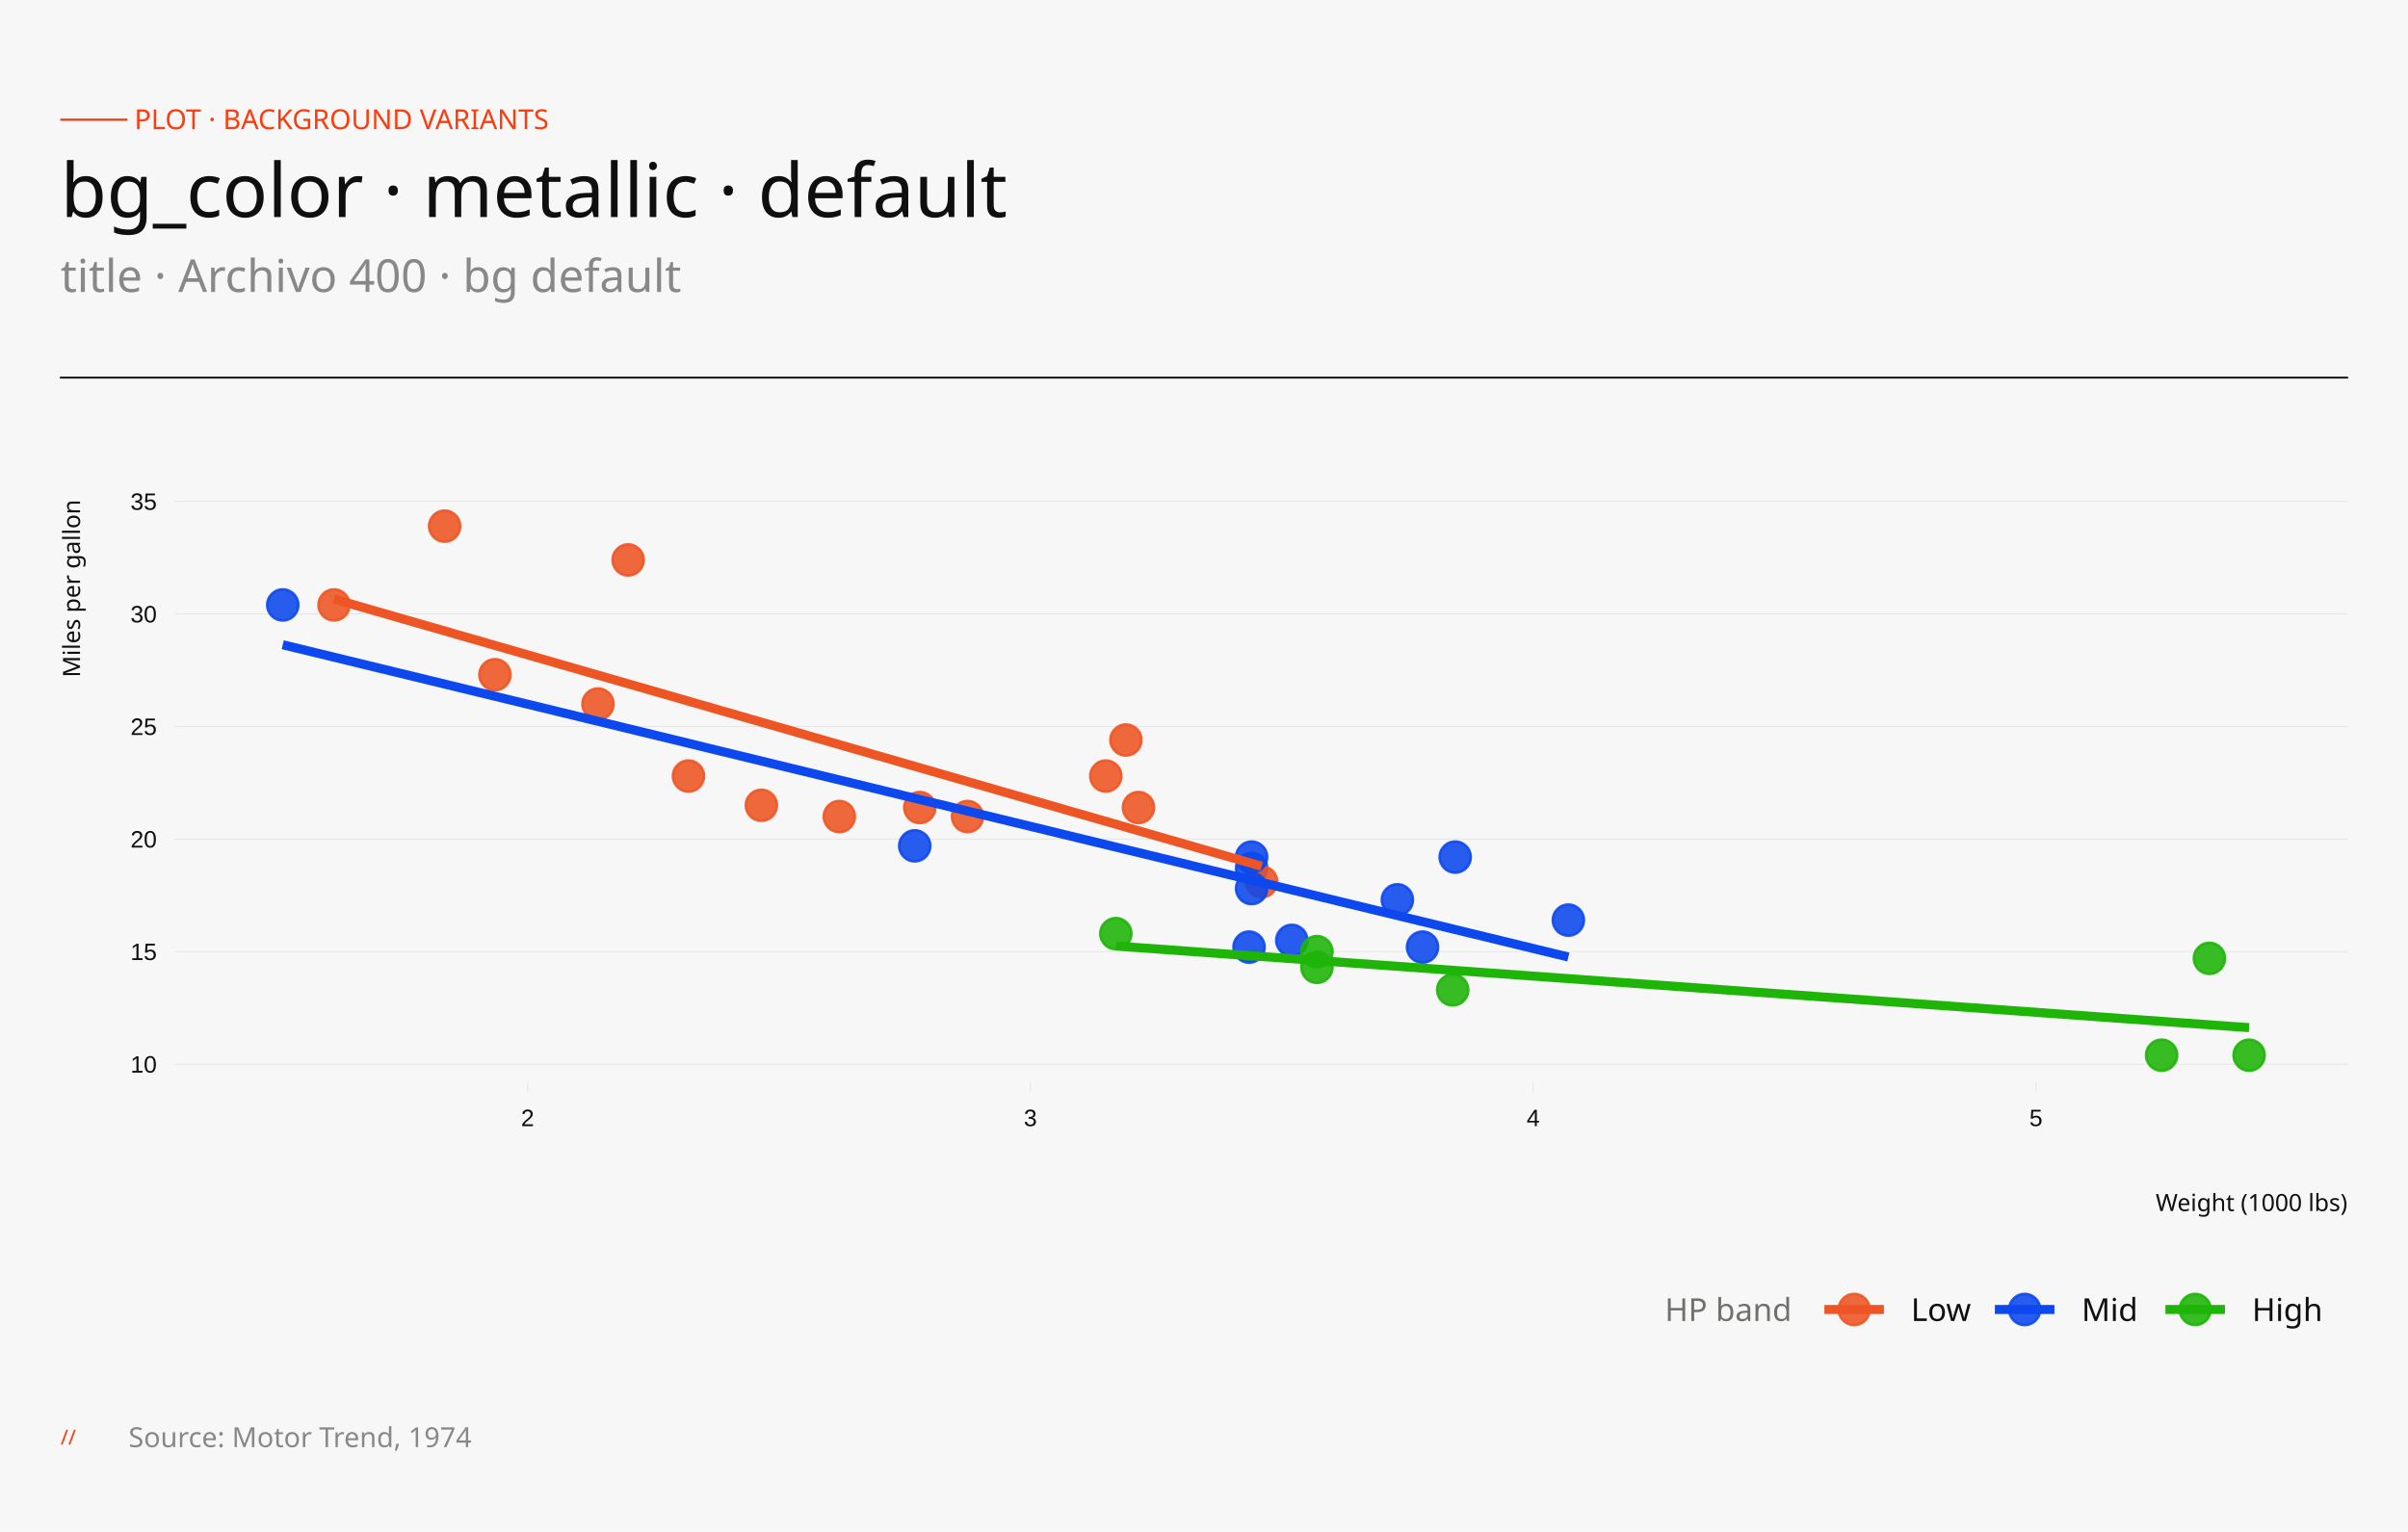
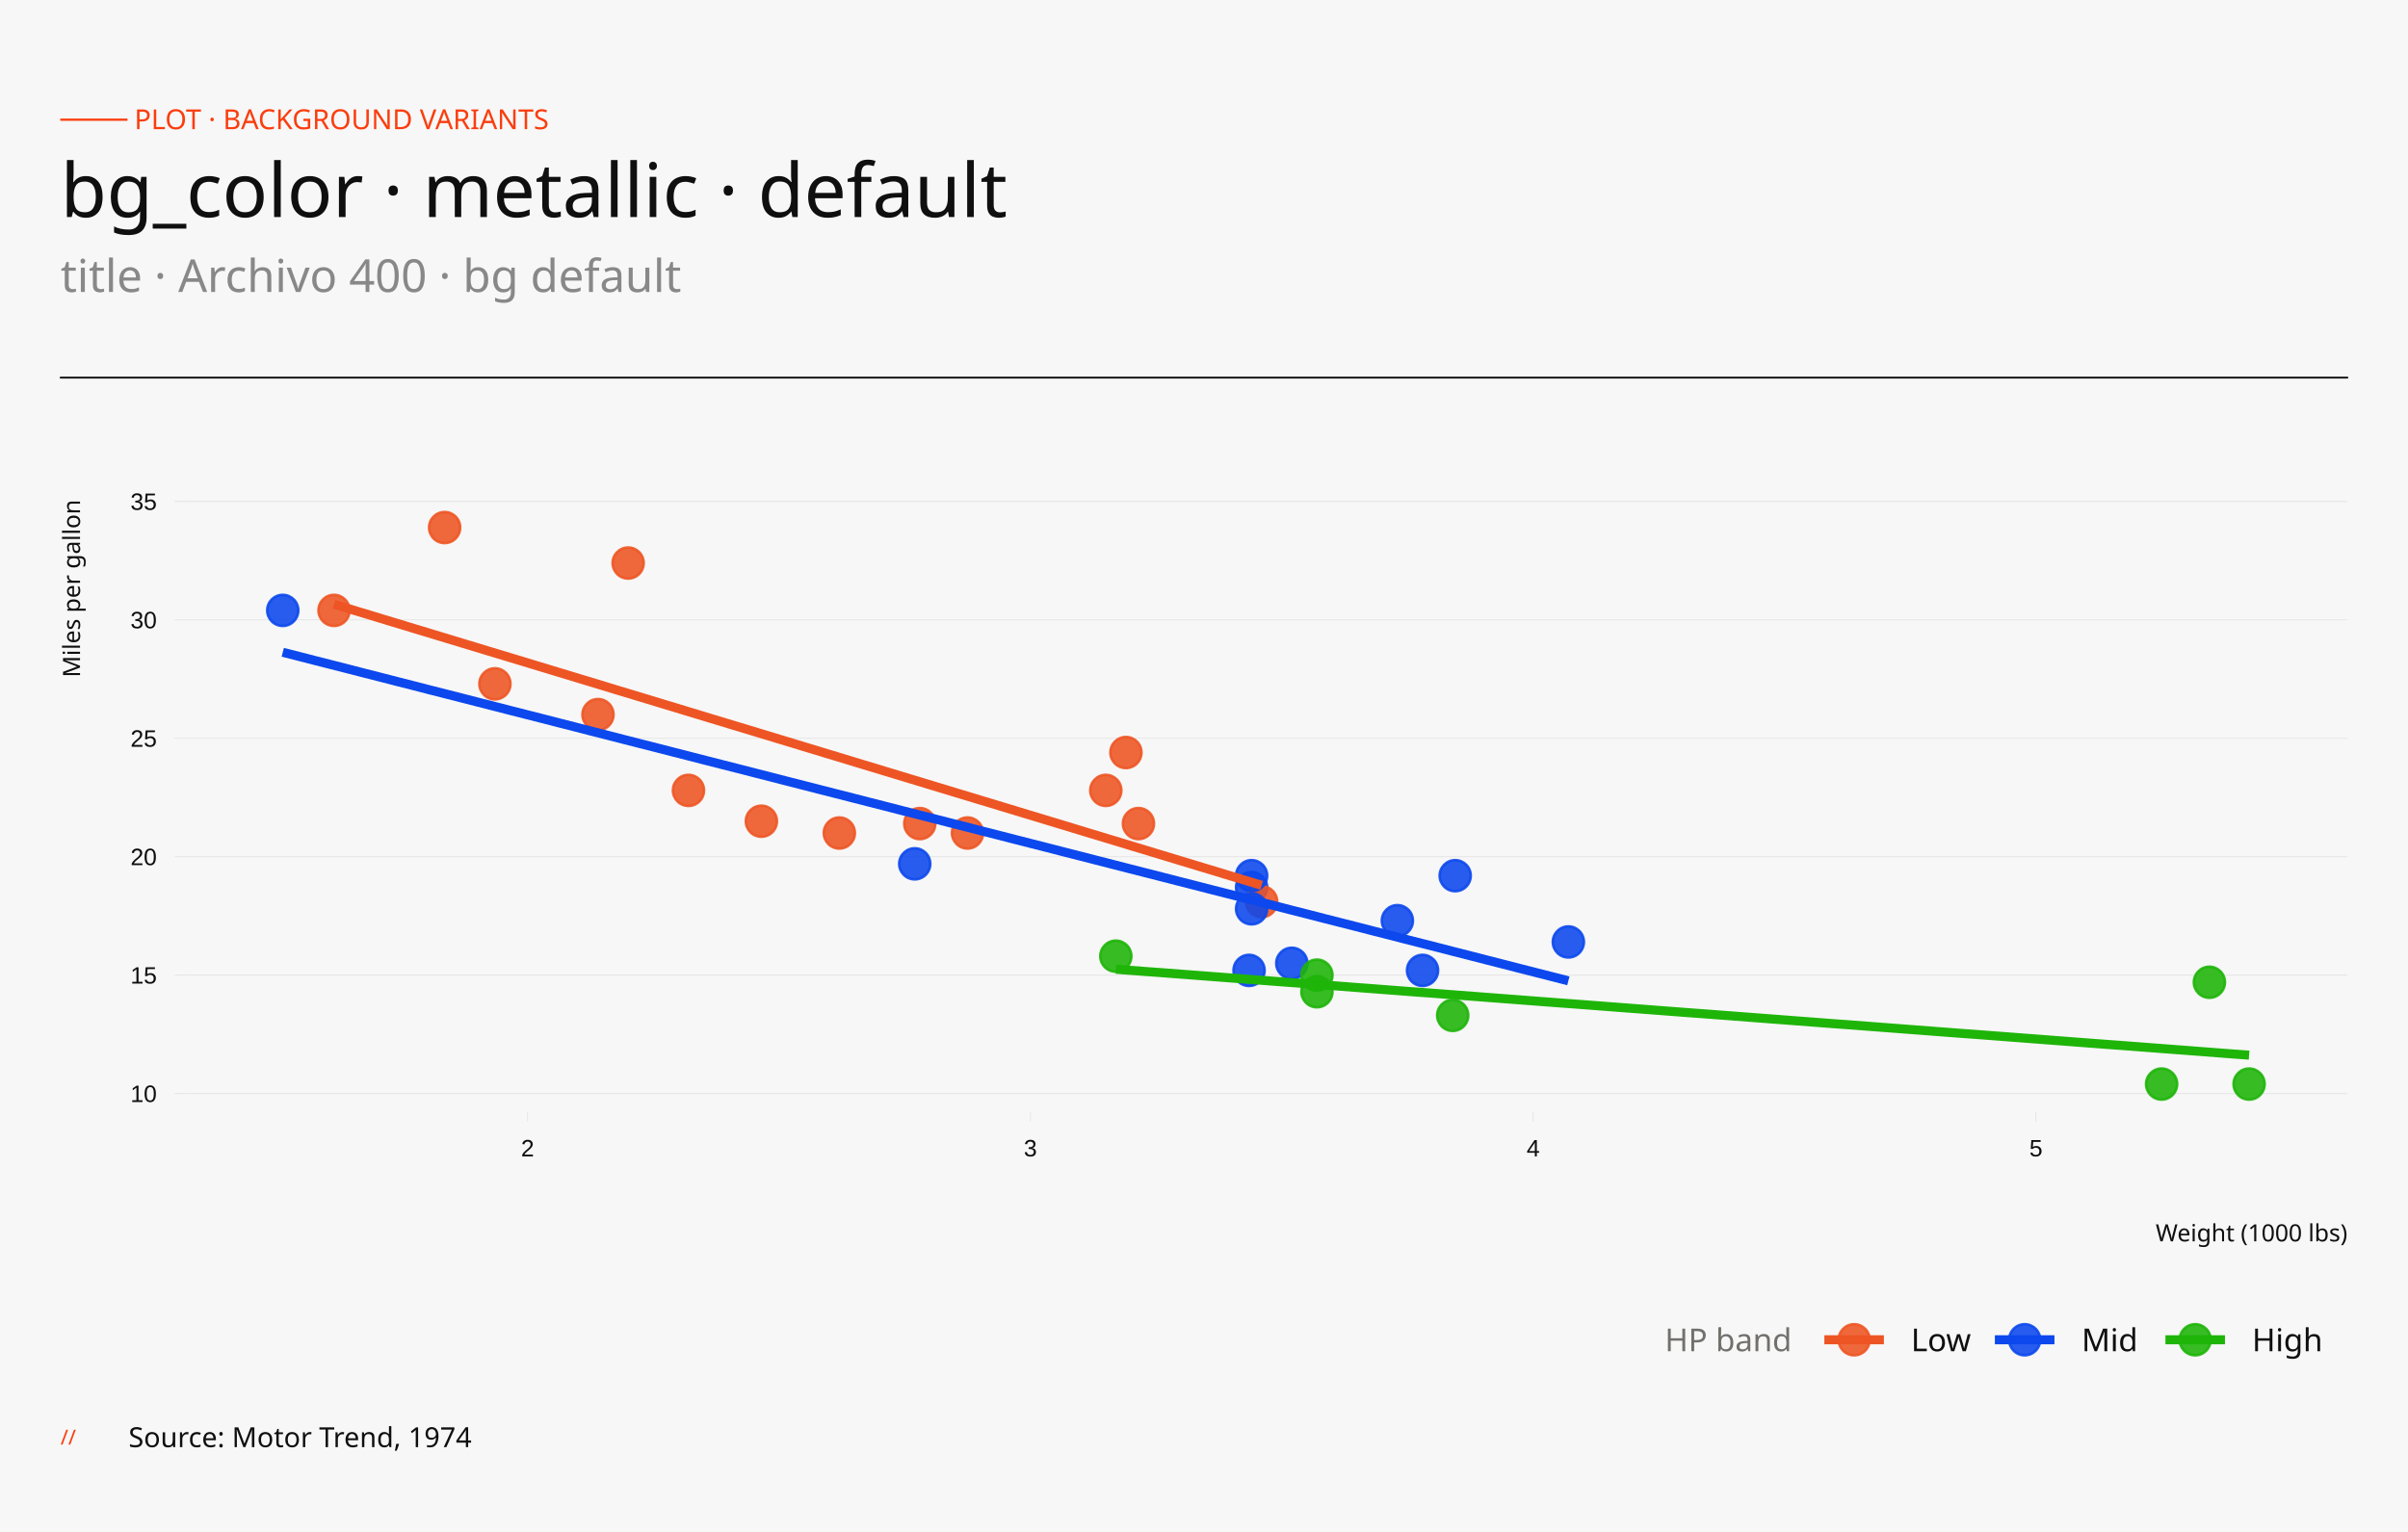
<svg xmlns="http://www.w3.org/2000/svg" width="396.00pt" height="252.00pt" viewBox="0 0 396.00 252.00">
  <g class="svglite">
    <defs>
      <style type="text/css">
    .svglite line, .svglite polyline, .svglite polygon, .svglite path, .svglite rect, .svglite circle {
      fill: none;
      stroke: #000000;
      stroke-linecap: round;
      stroke-linejoin: round;
      stroke-miterlimit: 10.00;
    }
    .svglite text {
      white-space: pre;
    }
    .svglite g.glyphgroup path {
      fill: inherit;
      stroke: none;
    }
  </style>
    </defs>
    <rect width="100%" height="100%" style="stroke: none; fill: none;" />
    <defs>
      <clipPath id="cpMC4wMHwzOTYuMDB8MC4wMHwyNTIuMDA=">
        <rect x="0.00" y="0.00" width="396.00" height="252.00" />
      </clipPath>
    </defs>
    <g clip-path="url(#cpMC4wMHwzOTYuMDB8MC4wMHwyNTIuMDA=)">
      <rect x="0.00" y="0.00" width="396.00" height="252.00" style="stroke-width: 0.63; stroke: none; fill: #F7F7F7;" />
    </g>
    <defs>
-       <clipPath id="cpMzAuMzN8Mzg2LjA0fDgyLjIwfDE3Ny45Mw==">
-         <rect x="30.33" y="82.20" width="355.71" height="95.73" />
+       <clipPath id="cpMzAuMzN8Mzg2LjA0fDgyLjIwfDE4Mi45MQ==">
+         <rect x="30.33" y="82.20" width="355.71" height="100.71" />
      </clipPath>
    </defs>
-     <g clip-path="url(#cpMzAuMzN8Mzg2LjA0fDgyLjIwfDE3Ny45Mw==)">
-       <rect x="30.33" y="82.20" width="355.71" height="95.73" style="stroke-width: 0.63; stroke: none; fill: #F7F7F7;" />
-       <polyline points="30.33,175.06 386.04,175.06 " style="stroke-width: 0.15; stroke: #E4E4E4; stroke-linecap: butt;" />
-       <polyline points="30.33,156.54 386.04,156.54 " style="stroke-width: 0.15; stroke: #E4E4E4; stroke-linecap: butt;" />
-       <polyline points="30.33,138.02 386.04,138.02 " style="stroke-width: 0.15; stroke: #E4E4E4; stroke-linecap: butt;" />
-       <polyline points="30.33,119.51 386.04,119.51 " style="stroke-width: 0.15; stroke: #E4E4E4; stroke-linecap: butt;" />
-       <polyline points="30.33,100.99 386.04,100.99 " style="stroke-width: 0.15; stroke: #E4E4E4; stroke-linecap: butt;" />
-       <polyline points="30.33,82.48 386.04,82.48 " style="stroke-width: 0.15; stroke: #E4E4E4; stroke-linecap: butt;" />
-       <circle cx="138.03" cy="134.32" r="2.56" style="stroke-width: 0.42; stroke: #EE5524; stroke-opacity: 0.88; fill: #EE5524; fill-opacity: 0.88;" />
-       <circle cx="159.11" cy="134.32" r="2.56" style="stroke-width: 0.42; stroke: #EE5524; stroke-opacity: 0.88; fill: #EE5524; fill-opacity: 0.88;" />
-       <circle cx="113.22" cy="127.66" r="2.56" style="stroke-width: 0.42; stroke: #EE5524; stroke-opacity: 0.88; fill: #EE5524; fill-opacity: 0.88;" />
-       <circle cx="187.22" cy="132.84" r="2.56" style="stroke-width: 0.42; stroke: #EE5524; stroke-opacity: 0.88; fill: #EE5524; fill-opacity: 0.88;" />
-       <circle cx="205.83" cy="142.84" r="2.56" style="stroke-width: 0.42; stroke: #0C48ED; stroke-opacity: 0.88; fill: #0C48ED; fill-opacity: 0.88;" />
-       <circle cx="207.48" cy="145.06" r="2.56" style="stroke-width: 0.42; stroke: #EE5524; stroke-opacity: 0.88; fill: #EE5524; fill-opacity: 0.88;" />
-       <circle cx="216.57" cy="159.13" r="2.56" style="stroke-width: 0.42; stroke: #1EB508; stroke-opacity: 0.88; fill: #1EB508; fill-opacity: 0.88;" />
-       <circle cx="185.16" cy="121.73" r="2.56" style="stroke-width: 0.42; stroke: #EE5524; stroke-opacity: 0.88; fill: #EE5524; fill-opacity: 0.88;" />
-       <circle cx="181.85" cy="127.66" r="2.56" style="stroke-width: 0.42; stroke: #EE5524; stroke-opacity: 0.88; fill: #EE5524; fill-opacity: 0.88;" />
-       <circle cx="205.83" cy="140.99" r="2.56" style="stroke-width: 0.42; stroke: #0C48ED; stroke-opacity: 0.88; fill: #0C48ED; fill-opacity: 0.88;" />
-       <circle cx="205.83" cy="146.17" r="2.56" style="stroke-width: 0.42; stroke: #0C48ED; stroke-opacity: 0.88; fill: #0C48ED; fill-opacity: 0.88;" />
-       <circle cx="257.92" cy="151.36" r="2.56" style="stroke-width: 0.42; stroke: #0C48ED; stroke-opacity: 0.88; fill: #0C48ED; fill-opacity: 0.88;" />
-       <circle cx="229.80" cy="148.02" r="2.56" style="stroke-width: 0.42; stroke: #0C48ED; stroke-opacity: 0.88; fill: #0C48ED; fill-opacity: 0.88;" />
-       <circle cx="233.94" cy="155.80" r="2.56" style="stroke-width: 0.42; stroke: #0C48ED; stroke-opacity: 0.88; fill: #0C48ED; fill-opacity: 0.88;" />
-       <circle cx="355.48" cy="173.58" r="2.56" style="stroke-width: 0.42; stroke: #1EB508; stroke-opacity: 0.88; fill: #1EB508; fill-opacity: 0.88;" />
-       <circle cx="369.87" cy="173.58" r="2.56" style="stroke-width: 0.42; stroke: #1EB508; stroke-opacity: 0.88; fill: #1EB508; fill-opacity: 0.88;" />
-       <circle cx="363.34" cy="157.65" r="2.56" style="stroke-width: 0.42; stroke: #1EB508; stroke-opacity: 0.88; fill: #1EB508; fill-opacity: 0.88;" />
-       <circle cx="103.30" cy="92.11" r="2.56" style="stroke-width: 0.42; stroke: #EE5524; stroke-opacity: 0.88; fill: #EE5524; fill-opacity: 0.88;" />
-       <circle cx="54.93" cy="99.51" r="2.56" style="stroke-width: 0.42; stroke: #EE5524; stroke-opacity: 0.88; fill: #EE5524; fill-opacity: 0.88;" />
-       <circle cx="73.12" cy="86.55" r="2.56" style="stroke-width: 0.42; stroke: #EE5524; stroke-opacity: 0.88; fill: #EE5524; fill-opacity: 0.88;" />
-       <circle cx="125.21" cy="132.47" r="2.56" style="stroke-width: 0.42; stroke: #EE5524; stroke-opacity: 0.88; fill: #EE5524; fill-opacity: 0.88;" />
-       <circle cx="212.44" cy="154.69" r="2.56" style="stroke-width: 0.42; stroke: #0C48ED; stroke-opacity: 0.88; fill: #0C48ED; fill-opacity: 0.88;" />
-       <circle cx="205.41" cy="155.80" r="2.56" style="stroke-width: 0.42; stroke: #0C48ED; stroke-opacity: 0.88; fill: #0C48ED; fill-opacity: 0.88;" />
-       <circle cx="238.90" cy="162.84" r="2.56" style="stroke-width: 0.42; stroke: #1EB508; stroke-opacity: 0.88; fill: #1EB508; fill-opacity: 0.88;" />
-       <circle cx="239.31" cy="140.99" r="2.56" style="stroke-width: 0.42; stroke: #0C48ED; stroke-opacity: 0.88; fill: #0C48ED; fill-opacity: 0.88;" />
-       <circle cx="81.39" cy="110.99" r="2.56" style="stroke-width: 0.42; stroke: #EE5524; stroke-opacity: 0.88; fill: #EE5524; fill-opacity: 0.88;" />
-       <circle cx="98.34" cy="115.81" r="2.56" style="stroke-width: 0.42; stroke: #EE5524; stroke-opacity: 0.88; fill: #EE5524; fill-opacity: 0.88;" />
-       <circle cx="46.50" cy="99.51" r="2.56" style="stroke-width: 0.42; stroke: #0C48ED; stroke-opacity: 0.88; fill: #0C48ED; fill-opacity: 0.88;" />
-       <circle cx="183.50" cy="153.58" r="2.56" style="stroke-width: 0.42; stroke: #1EB508; stroke-opacity: 0.88; fill: #1EB508; fill-opacity: 0.88;" />
-       <circle cx="150.43" cy="139.14" r="2.56" style="stroke-width: 0.42; stroke: #0C48ED; stroke-opacity: 0.88; fill: #0C48ED; fill-opacity: 0.88;" />
-       <circle cx="216.57" cy="156.54" r="2.56" style="stroke-width: 0.42; stroke: #1EB508; stroke-opacity: 0.88; fill: #1EB508; fill-opacity: 0.88;" />
-       <circle cx="151.26" cy="132.84" r="2.56" style="stroke-width: 0.42; stroke: #EE5524; stroke-opacity: 0.88; fill: #EE5524; fill-opacity: 0.88;" />
-       <polyline points="54.93,98.55 56.86,99.10 58.79,99.66 60.72,100.22 62.65,100.77 64.59,101.33 66.52,101.89 68.45,102.44 70.38,103.00 72.31,103.55 74.24,104.11 76.17,104.67 78.10,105.22 80.03,105.78 81.96,106.34 83.90,106.89 85.83,107.45 87.76,108.01 89.69,108.56 91.62,109.12 93.55,109.67 95.48,110.23 97.41,110.79 99.34,111.34 101.27,111.90 103.21,112.46 105.14,113.01 107.07,113.57 109.00,114.12 110.93,114.68 112.86,115.24 114.79,115.79 116.72,116.35 118.65,116.91 120.58,117.46 122.52,118.02 124.45,118.58 126.38,119.13 128.31,119.69 130.24,120.24 132.17,120.80 134.10,121.36 136.03,121.91 137.96,122.47 139.89,123.03 141.83,123.58 143.76,124.14 145.69,124.69 147.62,125.25 149.55,125.81 151.48,126.36 153.41,126.92 155.34,127.48 157.27,128.03 159.20,128.59 161.14,129.14 163.07,129.70 165.00,130.26 166.93,130.81 168.86,131.37 170.79,131.93 172.72,132.48 174.65,133.04 176.58,133.60 178.51,134.15 180.45,134.71 182.38,135.26 184.31,135.82 186.24,136.38 188.17,136.93 190.10,137.49 192.03,138.05 193.96,138.60 195.89,139.16 197.82,139.71 199.76,140.27 201.69,140.83 203.62,141.38 205.55,141.94 207.48,142.50 " style="stroke-width: 1.49; stroke: #EE5524; stroke-linecap: butt;" />
-       <polyline points="46.50,106.06 49.17,106.71 51.85,107.36 54.53,108.01 57.20,108.66 59.88,109.31 62.55,109.96 65.23,110.61 67.91,111.26 70.58,111.91 73.26,112.56 75.93,113.21 78.61,113.86 81.29,114.51 83.96,115.16 86.64,115.81 89.32,116.46 91.99,117.11 94.67,117.76 97.34,118.41 100.02,119.06 102.70,119.71 105.37,120.36 108.05,121.01 110.73,121.66 113.40,122.31 116.08,122.97 118.75,123.62 121.43,124.27 124.11,124.92 126.78,125.57 129.46,126.22 132.13,126.87 134.81,127.52 137.49,128.17 140.16,128.82 142.84,129.47 145.52,130.12 148.19,130.77 150.87,131.42 153.54,132.07 156.22,132.72 158.90,133.37 161.57,134.02 164.25,134.67 166.93,135.32 169.60,135.97 172.28,136.62 174.95,137.27 177.63,137.92 180.31,138.57 182.98,139.22 185.66,139.87 188.34,140.52 191.01,141.17 193.69,141.82 196.36,142.48 199.04,143.13 201.72,143.78 204.39,144.43 207.07,145.08 209.74,145.73 212.42,146.38 215.10,147.03 217.77,147.68 220.45,148.33 223.13,148.98 225.80,149.63 228.48,150.28 231.15,150.93 233.83,151.58 236.51,152.23 239.18,152.88 241.86,153.53 244.54,154.18 247.21,154.83 249.89,155.48 252.56,156.13 255.24,156.78 257.92,157.43 " style="stroke-width: 1.49; stroke: #0C48ED; stroke-linecap: butt;" />
-       <polyline points="183.50,155.62 185.86,155.79 188.22,155.96 190.58,156.13 192.94,156.30 195.30,156.47 197.66,156.64 200.02,156.81 202.37,156.98 204.73,157.15 207.09,157.32 209.45,157.49 211.81,157.66 214.17,157.83 216.53,158.00 218.89,158.17 221.25,158.34 223.61,158.51 225.97,158.68 228.32,158.85 230.68,159.02 233.04,159.19 235.40,159.36 237.76,159.53 240.12,159.70 242.48,159.87 244.84,160.04 247.20,160.21 249.56,160.38 251.91,160.55 254.27,160.72 256.63,160.89 258.99,161.06 261.35,161.23 263.71,161.40 266.07,161.57 268.43,161.74 270.79,161.91 273.15,162.08 275.51,162.25 277.86,162.42 280.22,162.59 282.58,162.76 284.94,162.93 287.30,163.10 289.66,163.27 292.02,163.44 294.38,163.61 296.74,163.78 299.10,163.95 301.46,164.12 303.81,164.29 306.17,164.46 308.53,164.63 310.89,164.80 313.25,164.97 315.61,165.14 317.97,165.31 320.33,165.48 322.69,165.65 325.05,165.82 327.41,165.99 329.76,166.16 332.12,166.33 334.48,166.50 336.84,166.67 339.20,166.84 341.56,167.01 343.92,167.18 346.28,167.35 348.64,167.52 351.00,167.69 353.36,167.86 355.71,168.03 358.07,168.20 360.43,168.37 362.79,168.54 365.15,168.71 367.51,168.88 369.87,169.05 " style="stroke-width: 1.49; stroke: #1EB508; stroke-linecap: butt;" />
+     <g clip-path="url(#cpMzAuMzN8Mzg2LjA0fDgyLjIwfDE4Mi45MQ==)">
+       <rect x="30.33" y="82.20" width="355.71" height="100.71" style="stroke-width: 0.63; stroke: none; fill: #F7F7F7;" />
+       <polyline points="30.33,179.89 386.04,179.89 " style="stroke-width: 0.15; stroke: #E4E4E4; stroke-linecap: butt;" />
+       <polyline points="30.33,160.41 386.04,160.41 " style="stroke-width: 0.15; stroke: #E4E4E4; stroke-linecap: butt;" />
+       <polyline points="30.33,140.93 386.04,140.93 " style="stroke-width: 0.15; stroke: #E4E4E4; stroke-linecap: butt;" />
+       <polyline points="30.33,121.45 386.04,121.45 " style="stroke-width: 0.15; stroke: #E4E4E4; stroke-linecap: butt;" />
+       <polyline points="30.33,101.97 386.04,101.97 " style="stroke-width: 0.15; stroke: #E4E4E4; stroke-linecap: butt;" />
+       <polyline points="30.33,82.49 386.04,82.49 " style="stroke-width: 0.15; stroke: #E4E4E4; stroke-linecap: butt;" />
+       <circle cx="138.03" cy="137.03" r="2.56" style="stroke-width: 0.42; stroke: #EE5524; stroke-opacity: 0.88; fill: #EE5524; fill-opacity: 0.88;" />
+       <circle cx="159.11" cy="137.03" r="2.56" style="stroke-width: 0.42; stroke: #EE5524; stroke-opacity: 0.88; fill: #EE5524; fill-opacity: 0.88;" />
+       <circle cx="113.22" cy="130.02" r="2.56" style="stroke-width: 0.42; stroke: #EE5524; stroke-opacity: 0.88; fill: #EE5524; fill-opacity: 0.88;" />
+       <circle cx="187.22" cy="135.48" r="2.56" style="stroke-width: 0.42; stroke: #EE5524; stroke-opacity: 0.88; fill: #EE5524; fill-opacity: 0.88;" />
+       <circle cx="205.83" cy="145.99" r="2.56" style="stroke-width: 0.42; stroke: #0C48ED; stroke-opacity: 0.88; fill: #0C48ED; fill-opacity: 0.88;" />
+       <circle cx="207.48" cy="148.33" r="2.56" style="stroke-width: 0.42; stroke: #EE5524; stroke-opacity: 0.88; fill: #EE5524; fill-opacity: 0.88;" />
+       <circle cx="216.57" cy="163.14" r="2.56" style="stroke-width: 0.42; stroke: #1EB508; stroke-opacity: 0.88; fill: #1EB508; fill-opacity: 0.88;" />
+       <circle cx="185.16" cy="123.79" r="2.56" style="stroke-width: 0.42; stroke: #EE5524; stroke-opacity: 0.88; fill: #EE5524; fill-opacity: 0.88;" />
+       <circle cx="181.85" cy="130.02" r="2.56" style="stroke-width: 0.42; stroke: #EE5524; stroke-opacity: 0.88; fill: #EE5524; fill-opacity: 0.88;" />
+       <circle cx="205.83" cy="144.05" r="2.56" style="stroke-width: 0.42; stroke: #0C48ED; stroke-opacity: 0.88; fill: #0C48ED; fill-opacity: 0.88;" />
+       <circle cx="205.83" cy="149.50" r="2.56" style="stroke-width: 0.42; stroke: #0C48ED; stroke-opacity: 0.88; fill: #0C48ED; fill-opacity: 0.88;" />
+       <circle cx="257.92" cy="154.95" r="2.56" style="stroke-width: 0.42; stroke: #0C48ED; stroke-opacity: 0.88; fill: #0C48ED; fill-opacity: 0.88;" />
+       <circle cx="229.80" cy="151.45" r="2.56" style="stroke-width: 0.42; stroke: #0C48ED; stroke-opacity: 0.88; fill: #0C48ED; fill-opacity: 0.88;" />
+       <circle cx="233.94" cy="159.63" r="2.56" style="stroke-width: 0.42; stroke: #0C48ED; stroke-opacity: 0.88; fill: #0C48ED; fill-opacity: 0.88;" />
+       <circle cx="355.48" cy="178.33" r="2.56" style="stroke-width: 0.42; stroke: #1EB508; stroke-opacity: 0.88; fill: #1EB508; fill-opacity: 0.88;" />
+       <circle cx="369.87" cy="178.33" r="2.56" style="stroke-width: 0.42; stroke: #1EB508; stroke-opacity: 0.88; fill: #1EB508; fill-opacity: 0.88;" />
+       <circle cx="363.34" cy="161.58" r="2.56" style="stroke-width: 0.42; stroke: #1EB508; stroke-opacity: 0.88; fill: #1EB508; fill-opacity: 0.88;" />
+       <circle cx="103.30" cy="92.62" r="2.56" style="stroke-width: 0.42; stroke: #EE5524; stroke-opacity: 0.88; fill: #EE5524; fill-opacity: 0.88;" />
+       <circle cx="54.93" cy="100.41" r="2.56" style="stroke-width: 0.42; stroke: #EE5524; stroke-opacity: 0.88; fill: #EE5524; fill-opacity: 0.88;" />
+       <circle cx="73.12" cy="86.78" r="2.56" style="stroke-width: 0.42; stroke: #EE5524; stroke-opacity: 0.88; fill: #EE5524; fill-opacity: 0.88;" />
+       <circle cx="125.21" cy="135.09" r="2.56" style="stroke-width: 0.42; stroke: #EE5524; stroke-opacity: 0.88; fill: #EE5524; fill-opacity: 0.88;" />
+       <circle cx="212.44" cy="158.46" r="2.56" style="stroke-width: 0.42; stroke: #0C48ED; stroke-opacity: 0.88; fill: #0C48ED; fill-opacity: 0.88;" />
+       <circle cx="205.41" cy="159.63" r="2.56" style="stroke-width: 0.42; stroke: #0C48ED; stroke-opacity: 0.88; fill: #0C48ED; fill-opacity: 0.88;" />
+       <circle cx="238.90" cy="167.03" r="2.56" style="stroke-width: 0.42; stroke: #1EB508; stroke-opacity: 0.88; fill: #1EB508; fill-opacity: 0.88;" />
+       <circle cx="239.31" cy="144.05" r="2.56" style="stroke-width: 0.42; stroke: #0C48ED; stroke-opacity: 0.88; fill: #0C48ED; fill-opacity: 0.88;" />
+       <circle cx="81.39" cy="112.49" r="2.56" style="stroke-width: 0.42; stroke: #EE5524; stroke-opacity: 0.88; fill: #EE5524; fill-opacity: 0.88;" />
+       <circle cx="98.34" cy="117.55" r="2.56" style="stroke-width: 0.42; stroke: #EE5524; stroke-opacity: 0.88; fill: #EE5524; fill-opacity: 0.88;" />
+       <circle cx="46.50" cy="100.41" r="2.56" style="stroke-width: 0.42; stroke: #0C48ED; stroke-opacity: 0.88; fill: #0C48ED; fill-opacity: 0.88;" />
+       <circle cx="183.50" cy="157.29" r="2.56" style="stroke-width: 0.42; stroke: #1EB508; stroke-opacity: 0.88; fill: #1EB508; fill-opacity: 0.88;" />
+       <circle cx="150.43" cy="142.10" r="2.56" style="stroke-width: 0.42; stroke: #0C48ED; stroke-opacity: 0.88; fill: #0C48ED; fill-opacity: 0.88;" />
+       <circle cx="216.57" cy="160.41" r="2.56" style="stroke-width: 0.42; stroke: #1EB508; stroke-opacity: 0.88; fill: #1EB508; fill-opacity: 0.88;" />
+       <circle cx="151.26" cy="135.48" r="2.56" style="stroke-width: 0.42; stroke: #EE5524; stroke-opacity: 0.88; fill: #EE5524; fill-opacity: 0.88;" />
+       <polyline points="54.93,99.40 56.86,99.98 58.79,100.57 60.72,101.15 62.65,101.74 64.59,102.33 66.52,102.91 68.45,103.50 70.38,104.08 72.31,104.67 74.24,105.25 76.17,105.84 78.10,106.42 80.03,107.01 81.96,107.59 83.90,108.18 85.83,108.76 87.76,109.35 89.69,109.93 91.62,110.52 93.55,111.10 95.48,111.69 97.41,112.27 99.34,112.86 101.27,113.45 103.21,114.03 105.14,114.62 107.07,115.20 109.00,115.79 110.93,116.37 112.86,116.96 114.79,117.54 116.72,118.13 118.65,118.71 120.58,119.30 122.52,119.88 124.45,120.47 126.38,121.05 128.31,121.64 130.24,122.22 132.17,122.81 134.10,123.39 136.03,123.98 137.96,124.56 139.89,125.15 141.83,125.74 143.76,126.32 145.69,126.91 147.62,127.49 149.55,128.08 151.48,128.66 153.41,129.25 155.34,129.83 157.27,130.42 159.20,131.00 161.14,131.59 163.07,132.17 165.00,132.76 166.93,133.34 168.86,133.93 170.79,134.51 172.72,135.10 174.65,135.68 176.58,136.27 178.51,136.86 180.45,137.44 182.38,138.03 184.31,138.61 186.24,139.20 188.17,139.78 190.10,140.37 192.03,140.95 193.96,141.54 195.89,142.12 197.82,142.71 199.76,143.29 201.69,143.88 203.62,144.46 205.55,145.05 207.48,145.63 " style="stroke-width: 1.49; stroke: #EE5524; stroke-linecap: butt;" />
+       <polyline points="46.50,107.30 49.17,107.98 51.85,108.67 54.53,109.35 57.20,110.03 59.88,110.72 62.55,111.40 65.23,112.09 67.91,112.77 70.58,113.46 73.26,114.14 75.93,114.82 78.61,115.51 81.29,116.19 83.96,116.88 86.64,117.56 89.32,118.24 91.99,118.93 94.67,119.61 97.34,120.30 100.02,120.98 102.70,121.67 105.37,122.35 108.05,123.03 110.73,123.72 113.40,124.40 116.08,125.09 118.75,125.77 121.43,126.45 124.11,127.14 126.78,127.82 129.46,128.51 132.13,129.19 134.81,129.88 137.49,130.56 140.16,131.24 142.84,131.93 145.52,132.61 148.19,133.30 150.87,133.98 153.54,134.66 156.22,135.35 158.90,136.03 161.57,136.72 164.25,137.40 166.93,138.09 169.60,138.77 172.28,139.45 174.95,140.14 177.63,140.82 180.31,141.51 182.98,142.19 185.66,142.88 188.34,143.56 191.01,144.24 193.69,144.93 196.36,145.61 199.04,146.30 201.72,146.98 204.39,147.66 207.07,148.35 209.74,149.03 212.42,149.72 215.10,150.40 217.77,151.09 220.45,151.77 223.13,152.45 225.80,153.14 228.48,153.82 231.15,154.51 233.83,155.19 236.51,155.87 239.18,156.56 241.86,157.24 244.54,157.93 247.21,158.61 249.89,159.30 252.56,159.98 255.24,160.66 257.92,161.35 " style="stroke-width: 1.49; stroke: #0C48ED; stroke-linecap: butt;" />
+       <polyline points="183.50,159.44 185.86,159.62 188.22,159.80 190.58,159.97 192.94,160.15 195.30,160.33 197.66,160.51 200.02,160.69 202.37,160.87 204.73,161.05 207.09,161.23 209.45,161.41 211.81,161.59 214.17,161.76 216.53,161.94 218.89,162.12 221.25,162.30 223.61,162.48 225.97,162.66 228.32,162.84 230.68,163.02 233.04,163.20 235.40,163.37 237.76,163.55 240.12,163.73 242.48,163.91 244.84,164.09 247.20,164.27 249.56,164.45 251.91,164.63 254.27,164.81 256.63,164.99 258.99,165.16 261.35,165.34 263.71,165.52 266.07,165.70 268.43,165.88 270.79,166.06 273.15,166.24 275.51,166.42 277.86,166.60 280.22,166.77 282.58,166.95 284.94,167.13 287.30,167.31 289.66,167.49 292.02,167.67 294.38,167.85 296.74,168.03 299.10,168.21 301.46,168.39 303.81,168.56 306.17,168.74 308.53,168.92 310.89,169.10 313.25,169.28 315.61,169.46 317.97,169.64 320.33,169.82 322.69,170.00 325.05,170.17 327.41,170.35 329.76,170.53 332.12,170.71 334.48,170.89 336.84,171.07 339.20,171.25 341.56,171.43 343.92,171.61 346.28,171.79 348.64,171.96 351.00,172.14 353.36,172.32 355.71,172.50 358.07,172.68 360.43,172.86 362.79,173.04 365.15,173.22 367.51,173.40 369.87,173.57 " style="stroke-width: 1.49; stroke: #1EB508; stroke-linecap: butt;" />
    </g>
    <g clip-path="url(#cpMC4wMHwzOTYuMDB8MC4wMHwyNTIuMDA=)">
-       <text x="25.79" y="176.45" text-anchor="end" style="font-size: 3.90px;fill: #0F0F0F; font-family: &quot;Arial&quot;;" textLength="4.31px" lengthAdjust="spacingAndGlyphs">10</text>
-       <text x="25.79" y="157.93" text-anchor="end" style="font-size: 3.90px;fill: #0F0F0F; font-family: &quot;Arial&quot;;" textLength="4.31px" lengthAdjust="spacingAndGlyphs">15</text>
-       <text x="25.79" y="139.42" text-anchor="end" style="font-size: 3.90px;fill: #0F0F0F; font-family: &quot;Arial&quot;;" textLength="4.31px" lengthAdjust="spacingAndGlyphs">20</text>
-       <text x="25.79" y="120.90" text-anchor="end" style="font-size: 3.90px;fill: #0F0F0F; font-family: &quot;Arial&quot;;" textLength="4.31px" lengthAdjust="spacingAndGlyphs">25</text>
-       <text x="25.79" y="102.39" text-anchor="end" style="font-size: 3.90px;fill: #0F0F0F; font-family: &quot;Arial&quot;;" textLength="4.31px" lengthAdjust="spacingAndGlyphs">30</text>
-       <text x="25.79" y="83.87" text-anchor="end" style="font-size: 3.90px;fill: #0F0F0F; font-family: &quot;Arial&quot;;" textLength="4.31px" lengthAdjust="spacingAndGlyphs">35</text>
-       <polyline points="28.71,175.06 30.33,175.06 " style="stroke-width: 0.15; stroke: #E4E4E4; stroke-linecap: butt;" />
-       <polyline points="28.71,156.54 30.33,156.54 " style="stroke-width: 0.15; stroke: #E4E4E4; stroke-linecap: butt;" />
-       <polyline points="28.71,138.02 30.33,138.02 " style="stroke-width: 0.15; stroke: #E4E4E4; stroke-linecap: butt;" />
-       <polyline points="28.71,119.51 30.33,119.51 " style="stroke-width: 0.15; stroke: #E4E4E4; stroke-linecap: butt;" />
-       <polyline points="28.71,100.99 30.33,100.99 " style="stroke-width: 0.15; stroke: #E4E4E4; stroke-linecap: butt;" />
-       <polyline points="28.71,82.48 30.33,82.48 " style="stroke-width: 0.15; stroke: #E4E4E4; stroke-linecap: butt;" />
-       <polyline points="86.76,179.55 86.76,177.93 " style="stroke-width: 0.15; stroke: #E4E4E4; stroke-linecap: butt;" />
-       <polyline points="169.45,179.55 169.45,177.93 " style="stroke-width: 0.15; stroke: #E4E4E4; stroke-linecap: butt;" />
-       <polyline points="252.13,179.55 252.13,177.93 " style="stroke-width: 0.15; stroke: #E4E4E4; stroke-linecap: butt;" />
-       <polyline points="334.81,179.55 334.81,177.93 " style="stroke-width: 0.15; stroke: #E4E4E4; stroke-linecap: butt;" />
-       <text x="86.76" y="185.25" text-anchor="middle" style="font-size: 3.90px;fill: #0F0F0F; font-family: &quot;Arial&quot;;" textLength="2.16px" lengthAdjust="spacingAndGlyphs">2</text>
-       <text x="169.45" y="185.25" text-anchor="middle" style="font-size: 3.90px;fill: #0F0F0F; font-family: &quot;Arial&quot;;" textLength="2.16px" lengthAdjust="spacingAndGlyphs">3</text>
-       <text x="252.13" y="185.25" text-anchor="middle" style="font-size: 3.90px;fill: #0F0F0F; font-family: &quot;Arial&quot;;" textLength="2.16px" lengthAdjust="spacingAndGlyphs">4</text>
-       <text x="334.81" y="185.25" text-anchor="middle" style="font-size: 3.90px;fill: #0F0F0F; font-family: &quot;Arial&quot;;" textLength="2.16px" lengthAdjust="spacingAndGlyphs">5</text>
-       <text x="386.04" y="199.22" text-anchor="end" style="font-size: 3.90px; font-weight: 100;fill: #0F0F0F; font-family: &quot;JetBrains Mono&quot;;" textLength="39.58px" lengthAdjust="spacingAndGlyphs">Weight (1000 lbs)</text>
+       <text x="25.79" y="181.28" text-anchor="end" style="font-size: 3.90px;fill: #0F0F0F; font-family: &quot;Arial&quot;;" textLength="4.31px" lengthAdjust="spacingAndGlyphs">10</text>
+       <text x="25.79" y="161.80" text-anchor="end" style="font-size: 3.90px;fill: #0F0F0F; font-family: &quot;Arial&quot;;" textLength="4.31px" lengthAdjust="spacingAndGlyphs">15</text>
+       <text x="25.79" y="142.32" text-anchor="end" style="font-size: 3.90px;fill: #0F0F0F; font-family: &quot;Arial&quot;;" textLength="4.31px" lengthAdjust="spacingAndGlyphs">20</text>
+       <text x="25.79" y="122.84" text-anchor="end" style="font-size: 3.90px;fill: #0F0F0F; font-family: &quot;Arial&quot;;" textLength="4.31px" lengthAdjust="spacingAndGlyphs">25</text>
+       <text x="25.79" y="103.36" text-anchor="end" style="font-size: 3.90px;fill: #0F0F0F; font-family: &quot;Arial&quot;;" textLength="4.31px" lengthAdjust="spacingAndGlyphs">30</text>
+       <text x="25.79" y="83.88" text-anchor="end" style="font-size: 3.90px;fill: #0F0F0F; font-family: &quot;Arial&quot;;" textLength="4.31px" lengthAdjust="spacingAndGlyphs">35</text>
+       <polyline points="28.71,179.89 30.33,179.89 " style="stroke-width: 0.15; stroke: #E4E4E4; stroke-linecap: butt;" />
+       <polyline points="28.71,160.41 30.33,160.41 " style="stroke-width: 0.15; stroke: #E4E4E4; stroke-linecap: butt;" />
+       <polyline points="28.71,140.93 30.33,140.93 " style="stroke-width: 0.15; stroke: #E4E4E4; stroke-linecap: butt;" />
+       <polyline points="28.71,121.45 30.33,121.45 " style="stroke-width: 0.15; stroke: #E4E4E4; stroke-linecap: butt;" />
+       <polyline points="28.71,101.97 30.33,101.97 " style="stroke-width: 0.15; stroke: #E4E4E4; stroke-linecap: butt;" />
+       <polyline points="28.71,82.49 30.33,82.49 " style="stroke-width: 0.15; stroke: #E4E4E4; stroke-linecap: butt;" />
+       <polyline points="86.76,184.53 86.76,182.91 " style="stroke-width: 0.15; stroke: #E4E4E4; stroke-linecap: butt;" />
+       <polyline points="169.45,184.53 169.45,182.91 " style="stroke-width: 0.15; stroke: #E4E4E4; stroke-linecap: butt;" />
+       <polyline points="252.13,184.53 252.13,182.91 " style="stroke-width: 0.15; stroke: #E4E4E4; stroke-linecap: butt;" />
+       <polyline points="334.81,184.53 334.81,182.91 " style="stroke-width: 0.15; stroke: #E4E4E4; stroke-linecap: butt;" />
+       <text x="86.76" y="190.23" text-anchor="middle" style="font-size: 3.90px;fill: #0F0F0F; font-family: &quot;Arial&quot;;" textLength="2.16px" lengthAdjust="spacingAndGlyphs">2</text>
+       <text x="169.45" y="190.23" text-anchor="middle" style="font-size: 3.90px;fill: #0F0F0F; font-family: &quot;Arial&quot;;" textLength="2.16px" lengthAdjust="spacingAndGlyphs">3</text>
+       <text x="252.13" y="190.23" text-anchor="middle" style="font-size: 3.90px;fill: #0F0F0F; font-family: &quot;Arial&quot;;" textLength="2.16px" lengthAdjust="spacingAndGlyphs">4</text>
+       <text x="334.81" y="190.23" text-anchor="middle" style="font-size: 3.90px;fill: #0F0F0F; font-family: &quot;Arial&quot;;" textLength="2.16px" lengthAdjust="spacingAndGlyphs">5</text>
+       <text x="386.04" y="204.20" text-anchor="end" style="font-size: 3.90px; font-weight: 100;fill: #0F0F0F; font-family: &quot;JetBrains Mono&quot;;" textLength="39.58px" lengthAdjust="spacingAndGlyphs">Weight (1000 lbs)</text>
      <text transform="translate(13.16,82.20) rotate(-90)" text-anchor="end" style="font-size: 3.90px; font-weight: 100;fill: #0F0F0F; font-family: &quot;JetBrains Mono&quot;;" textLength="37.25px" lengthAdjust="spacingAndGlyphs">Miles per gallon</text>
-       <rect x="270.56" y="206.05" width="115.48" height="18.72" style="stroke-width: 0.75; stroke: none;" />
-       <rect x="270.56" y="206.05" width="115.48" height="18.72" style="stroke-width: 0.63; stroke: none; fill: #F7F7F7;" />
-       <text x="273.79" y="217.30" style="font-size: 5.20px;fill: #71706C; font-family: &quot;JetBrains Mono&quot;;" textLength="21.77px" lengthAdjust="spacingAndGlyphs">HP band</text>
-       <rect x="298.80" y="209.29" width="12.24" height="12.24" style="stroke-width: 0.63; stroke: none; fill: #F7F7F7;" />
-       <circle cx="304.92" cy="215.41" r="2.56" style="stroke-width: 0.42; stroke: #EE5524; stroke-opacity: 0.88; fill: #EE5524; fill-opacity: 0.88;" />
-       <line x1="300.02" y1="215.41" x2="309.81" y2="215.41" style="stroke-width: 1.49; stroke: #EE5524; stroke-linecap: butt;" />
-       <rect x="326.84" y="209.29" width="12.24" height="12.24" style="stroke-width: 0.63; stroke: none; fill: #F7F7F7;" />
-       <circle cx="332.96" cy="215.41" r="2.56" style="stroke-width: 0.42; stroke: #0C48ED; stroke-opacity: 0.88; fill: #0C48ED; fill-opacity: 0.88;" />
-       <line x1="328.06" y1="215.41" x2="337.86" y2="215.41" style="stroke-width: 1.49; stroke: #0C48ED; stroke-linecap: butt;" />
-       <rect x="354.88" y="209.29" width="12.24" height="12.24" style="stroke-width: 0.63; stroke: none; fill: #F7F7F7;" />
-       <circle cx="361.00" cy="215.41" r="2.56" style="stroke-width: 0.42; stroke: #1EB508; stroke-opacity: 0.88; fill: #1EB508; fill-opacity: 0.88;" />
-       <line x1="356.11" y1="215.41" x2="365.90" y2="215.41" style="stroke-width: 1.49; stroke: #1EB508; stroke-linecap: butt;" />
-       <text x="314.27" y="217.30" style="font-size: 5.20px;fill: #0F0F0F; font-family: &quot;JetBrains Mono&quot;;" textLength="9.33px" lengthAdjust="spacingAndGlyphs">Low</text>
-       <text x="342.32" y="217.30" style="font-size: 5.20px;fill: #0F0F0F; font-family: &quot;JetBrains Mono&quot;;" textLength="9.33px" lengthAdjust="spacingAndGlyphs">Mid</text>
-       <text x="370.36" y="217.30" style="font-size: 5.20px;fill: #0F0F0F; font-family: &quot;JetBrains Mono&quot;;" textLength="12.44px" lengthAdjust="spacingAndGlyphs">High</text>
+       <rect x="270.56" y="211.03" width="115.48" height="18.72" style="stroke-width: 0.75; stroke: none;" />
+       <rect x="270.56" y="211.03" width="115.48" height="18.72" style="stroke-width: 0.63; stroke: none; fill: #F7F7F7;" />
+       <text x="273.79" y="222.28" style="font-size: 5.20px;fill: #71706C; font-family: &quot;JetBrains Mono&quot;;" textLength="21.77px" lengthAdjust="spacingAndGlyphs">HP band</text>
+       <rect x="298.80" y="214.27" width="12.24" height="12.24" style="stroke-width: 0.63; stroke: none; fill: #F7F7F7;" />
+       <circle cx="304.92" cy="220.39" r="2.56" style="stroke-width: 0.42; stroke: #EE5524; stroke-opacity: 0.88; fill: #EE5524; fill-opacity: 0.88;" />
+       <line x1="300.02" y1="220.39" x2="309.81" y2="220.39" style="stroke-width: 1.49; stroke: #EE5524; stroke-linecap: butt;" />
+       <rect x="326.84" y="214.27" width="12.24" height="12.24" style="stroke-width: 0.63; stroke: none; fill: #F7F7F7;" />
+       <circle cx="332.96" cy="220.39" r="2.56" style="stroke-width: 0.42; stroke: #0C48ED; stroke-opacity: 0.88; fill: #0C48ED; fill-opacity: 0.88;" />
+       <line x1="328.06" y1="220.39" x2="337.86" y2="220.39" style="stroke-width: 1.49; stroke: #0C48ED; stroke-linecap: butt;" />
+       <rect x="354.88" y="214.27" width="12.24" height="12.24" style="stroke-width: 0.63; stroke: none; fill: #F7F7F7;" />
+       <circle cx="361.00" cy="220.39" r="2.56" style="stroke-width: 0.42; stroke: #1EB508; stroke-opacity: 0.88; fill: #1EB508; fill-opacity: 0.88;" />
+       <line x1="356.11" y1="220.39" x2="365.90" y2="220.39" style="stroke-width: 1.49; stroke: #1EB508; stroke-linecap: butt;" />
+       <text x="314.27" y="222.28" style="font-size: 5.20px;fill: #0F0F0F; font-family: &quot;JetBrains Mono&quot;;" textLength="9.33px" lengthAdjust="spacingAndGlyphs">Low</text>
+       <text x="342.32" y="222.28" style="font-size: 5.20px;fill: #0F0F0F; font-family: &quot;JetBrains Mono&quot;;" textLength="9.33px" lengthAdjust="spacingAndGlyphs">Mid</text>
+       <text x="370.36" y="222.28" style="font-size: 5.20px;fill: #0F0F0F; font-family: &quot;JetBrains Mono&quot;;" textLength="12.44px" lengthAdjust="spacingAndGlyphs">High</text>
      <text x="9.96" y="48.03" style="font-size: 7.47px;fill: #888888; font-family: &quot;Satoshi&quot;;" textLength="102.72px" lengthAdjust="spacingAndGlyphs">title · Archivo 400  ·  bg default</text>
      <polyline points="9.96,62.12 386.04,62.12 " style="stroke-width: 0.30; stroke: #0F0F0F;" />
      <text x="9.96" y="35.70" style="font-size: 12.35px;fill: #0F0F0F; font-family: &quot;Archivo&quot;;" textLength="150.44px" lengthAdjust="spacingAndGlyphs">bg_color · metallic  ·  default</text>
      <text x="9.96" y="21.25" style="font-size: 4.55px;fill: #FB3D0E; font-family: &quot;JetBrains Mono&quot;;" textLength="84.77px" lengthAdjust="spacingAndGlyphs">──── PLOT · BACKGROUND VARIANTS</text>
      <text x="9.96" y="237.63" style="font-size: 3.41px; font-weight: 100;fill: #FB3D0E; font-family: &quot;JetBrains Mono&quot;;" textLength="8.19px" lengthAdjust="spacingAndGlyphs">//  </text>
-       <text x="21.14" y="238.05" style="font-size: 4.55px; font-weight: 100;fill: #888888; font-family: &quot;JetBrains Mono&quot;;" textLength="68.36px" lengthAdjust="spacingAndGlyphs">Source: Motor Trend, 1974</text>
+       <text x="21.14" y="238.05" style="font-size: 4.55px; font-weight: 100;fill: #0F0F0F; font-family: &quot;JetBrains Mono&quot;;" textLength="68.36px" lengthAdjust="spacingAndGlyphs">Source: Motor Trend, 1974</text>
    </g>
  </g>
</svg>
